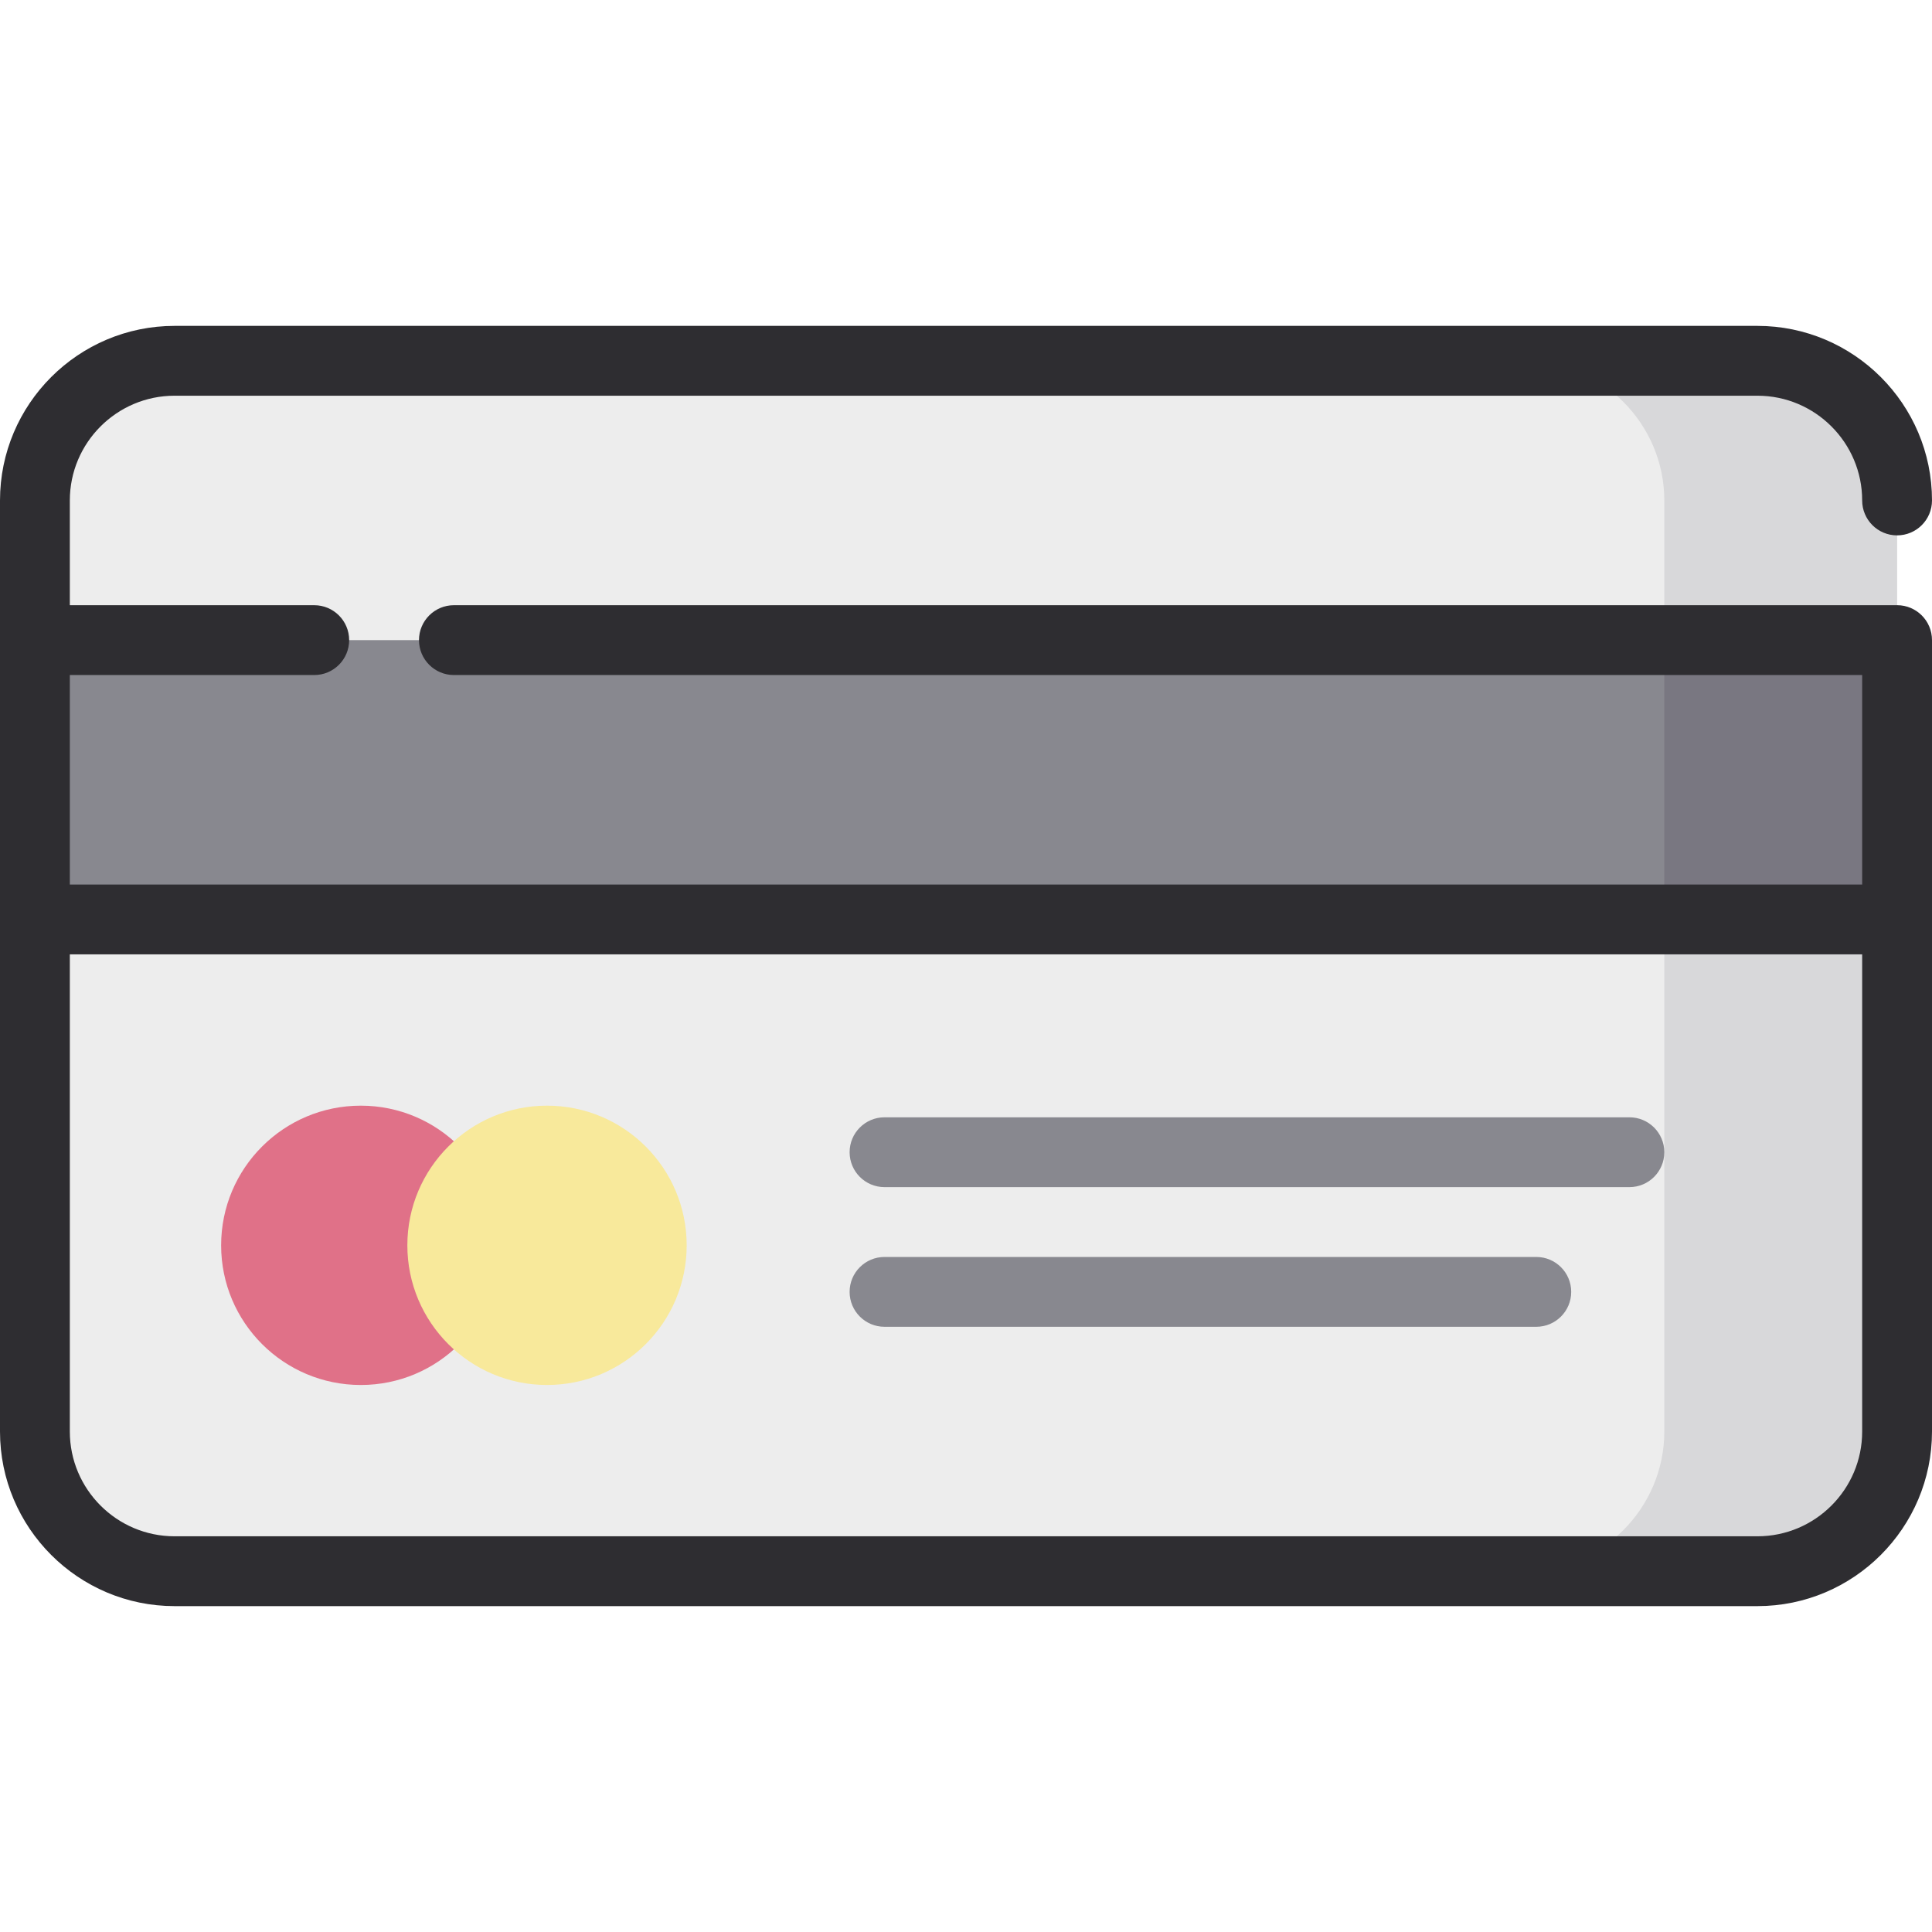
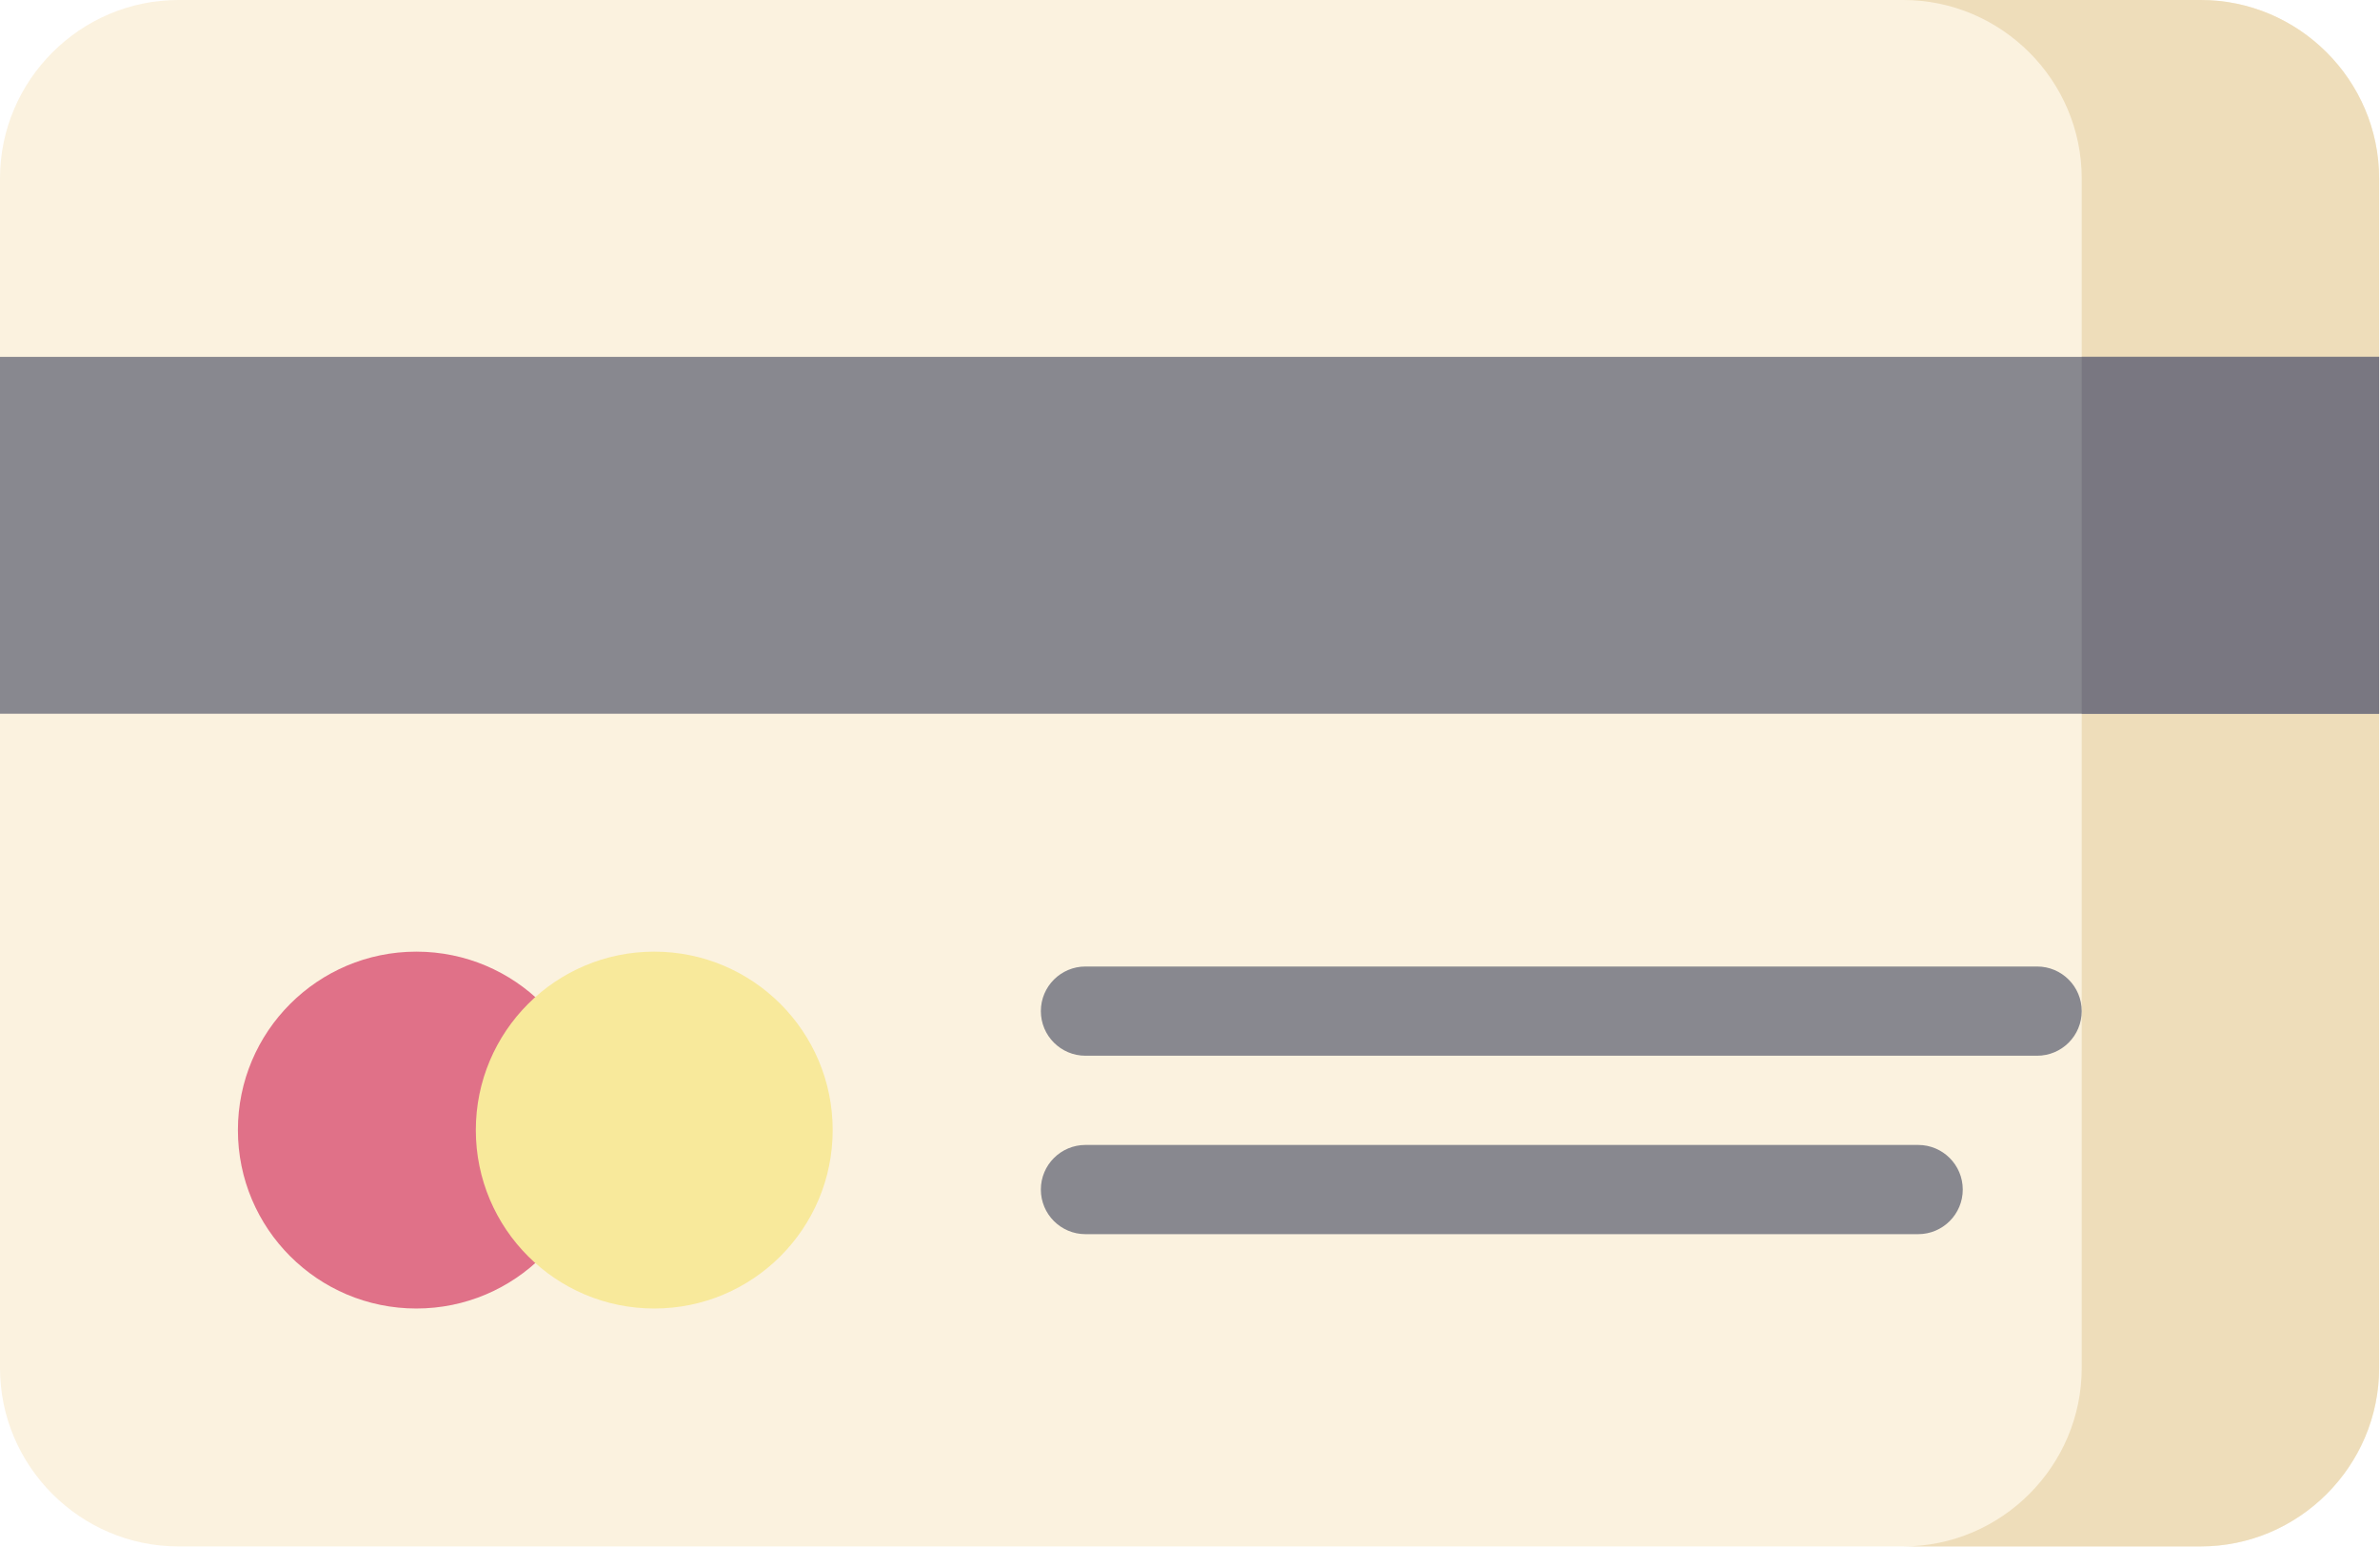
- <svg xmlns="http://www.w3.org/2000/svg" version="1.1" id="Layer_1" viewBox="0 0 512 512" xml:space="preserve">
-   <path style="fill:#EDEDED;" d="M465.735,416.386H46.265c-20.357,0-37.012-16.655-37.012-37.012V132.627  c0-20.357,16.655-37.012,37.012-37.012h419.47c20.357,0,37.012,16.655,37.012,37.012v246.747  C502.747,399.73,486.092,416.386,465.735,416.386z" />
-   <path style="fill:#D8D8DA;" d="M465.735,95.614h-61.687c20.357,0,37.012,16.655,37.012,37.012v246.747  c0,20.357-16.655,37.012-37.012,37.012h61.687c20.357,0,37.012-16.655,37.012-37.012V132.627  C502.747,112.27,486.092,95.614,465.735,95.614z" />
-   <rect x="9.253" y="169.639" style="fill:#88888F;" width="493.494" height="74.024" />
-   <rect x="441.06" y="169.639" style="fill:#797781;" width="61.687" height="74.024" />
-   <circle style="fill:#E07188;" cx="95.614" cy="330.024" r="37.012" />
-   <circle style="fill:#F8E99B;" cx="144.964" cy="330.024" r="37.012" />
-   <g>
-     <path style="fill:#88888F;" d="M431.807,314.602H234.41c-5.11,0-9.253-4.142-9.253-9.253c0-5.111,4.143-9.253,9.253-9.253h197.398   c5.111,0,9.253,4.142,9.253,9.253C441.06,310.461,436.919,314.602,431.807,314.602z" />
-     <path style="fill:#88888F;" d="M407.133,351.614H234.41c-5.11,0-9.253-4.142-9.253-9.253s4.143-9.253,9.253-9.253h172.723   c5.111,0,9.253,4.142,9.253,9.253S412.244,351.614,407.133,351.614z" />
+ <svg xmlns="http://www.w3.org/2000/svg" width="100%" height="100%" viewBox="0 0 2057 1337" version="1.1" xml:space="preserve" style="fill-rule:evenodd;clip-rule:evenodd;stroke-linejoin:round;stroke-miterlimit:2;">
+   <g transform="matrix(4.16667,0,0,4.16667,0,0)">
+     <g transform="matrix(1,0,0,1,-9.253,-95.614)">
+       <path d="M465.735,416.386L46.265,416.386C25.908,416.386 9.253,399.731 9.253,379.374L9.253,132.627C9.253,112.27 25.908,95.615 46.265,95.615L465.735,95.615C486.092,95.615 502.747,112.27 502.747,132.627L502.747,379.374C502.747,399.73 486.092,416.386 465.735,416.386Z" style="fill:rgb(251,242,223);fill-rule:nonzero;" />
+     </g>
+     <g transform="matrix(1,0,0,1,-9.253,-95.614)">
+       <path d="M465.735,95.614L404.048,95.614C424.405,95.614 441.06,112.269 441.06,132.626L441.06,379.373C441.06,399.73 424.405,416.385 404.048,416.385L465.735,416.385C486.092,416.385 502.747,399.73 502.747,379.373L502.747,132.627C502.747,112.27 486.092,95.614 465.735,95.614Z" style="fill:rgb(238,221,186);fill-rule:nonzero;" />
+     </g>
+     <g transform="matrix(1,0,0,1,-9.253,-95.614)">
+       <rect x="9.253" y="169.639" width="493.494" height="74.024" style="fill:rgb(136,136,143);" />
+     </g>
+     <g transform="matrix(1,0,0,1,-9.253,-95.614)">
+       <rect x="441.06" y="169.639" width="61.687" height="74.024" style="fill:rgb(121,119,129);" />
+     </g>
+     <g transform="matrix(1,0,0,1,-9.253,-95.614)">
+       <circle cx="95.614" cy="330.024" r="37.012" style="fill:rgb(224,113,136);" />
+     </g>
+     <g transform="matrix(1,0,0,1,-9.253,-95.614)">
+       <circle cx="144.964" cy="330.024" r="37.012" style="fill:rgb(248,233,155);" />
+     </g>
+     <g transform="matrix(1,0,0,1,-9.253,-95.614)">
+       <path d="M431.807,314.602L234.41,314.602C229.3,314.602 225.157,310.46 225.157,305.349C225.157,300.238 229.3,296.096 234.41,296.096L431.808,296.096C436.919,296.096 441.061,300.238 441.061,305.349C441.06,310.461 436.919,314.602 431.807,314.602Z" style="fill:rgb(136,136,143);fill-rule:nonzero;" />
+       <path d="M407.133,351.614L234.41,351.614C229.3,351.614 225.157,347.472 225.157,342.361C225.157,337.25 229.3,333.108 234.41,333.108L407.133,333.108C412.244,333.108 416.386,337.25 416.386,342.361C416.386,347.472 412.244,351.614 407.133,351.614Z" style="fill:rgb(136,136,143);fill-rule:nonzero;" />
+     </g>
  </g>
-   <path style="fill:#2E2D31;" d="M502.747,160.381c-0.032,0-0.063,0.005-0.095,0.005H120.289c-5.11,0-9.253,4.142-9.253,9.253  c0,5.111,4.143,9.253,9.253,9.253h373.205v55.518H18.506v-55.518h64.771c5.11,0,9.253-4.142,9.253-9.253  c0-5.111-4.143-9.253-9.253-9.253H18.506v-27.759c0-15.306,12.452-27.759,27.759-27.759h419.47  c15.306,0,27.759,12.453,27.759,27.759c0,5.111,4.142,9.253,9.253,9.253c5.111,0,9.253-4.142,9.253-9.253  c0-25.511-20.754-46.265-46.265-46.265H46.265C20.754,86.361,0,107.115,0,132.627v246.747c0,25.511,20.754,46.265,46.265,46.265  h419.47c25.511,0,46.265-20.754,46.265-46.265V169.639v-0.005C512,164.523,507.858,160.381,502.747,160.381z M465.735,407.133  H46.265c-15.307,0-27.759-12.453-27.759-27.759V252.916h474.988v126.458C493.494,394.679,481.041,407.133,465.735,407.133z" />
</svg>
